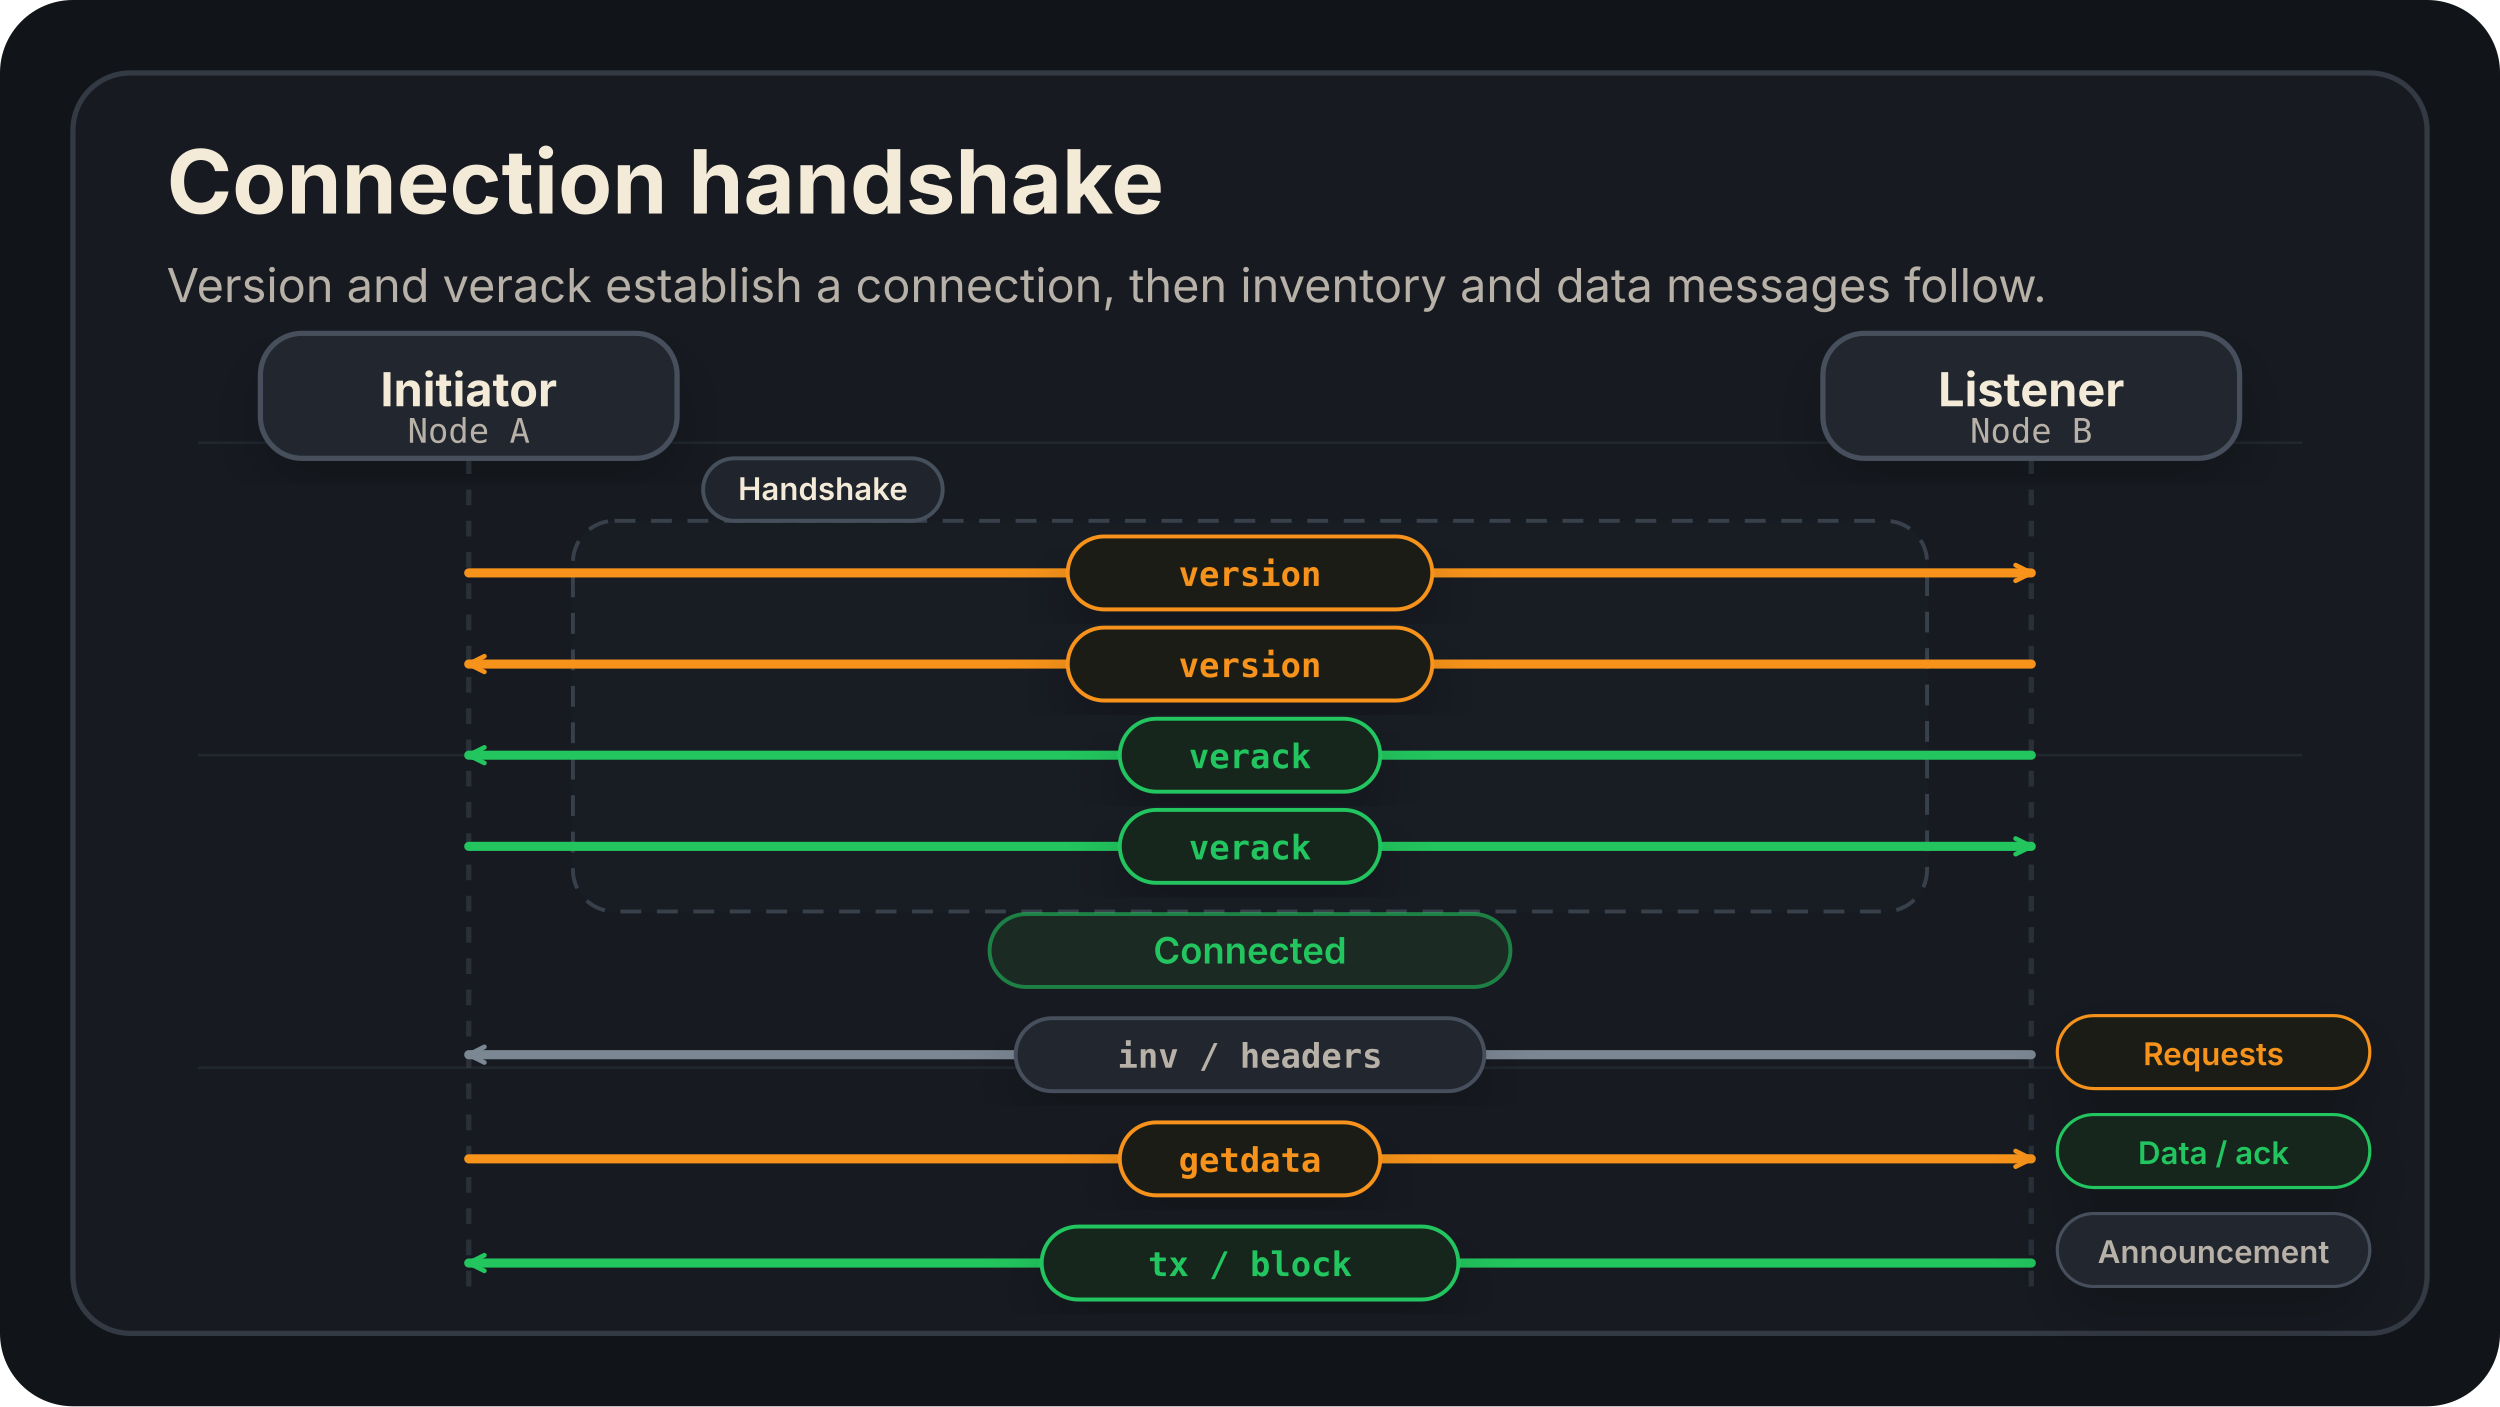
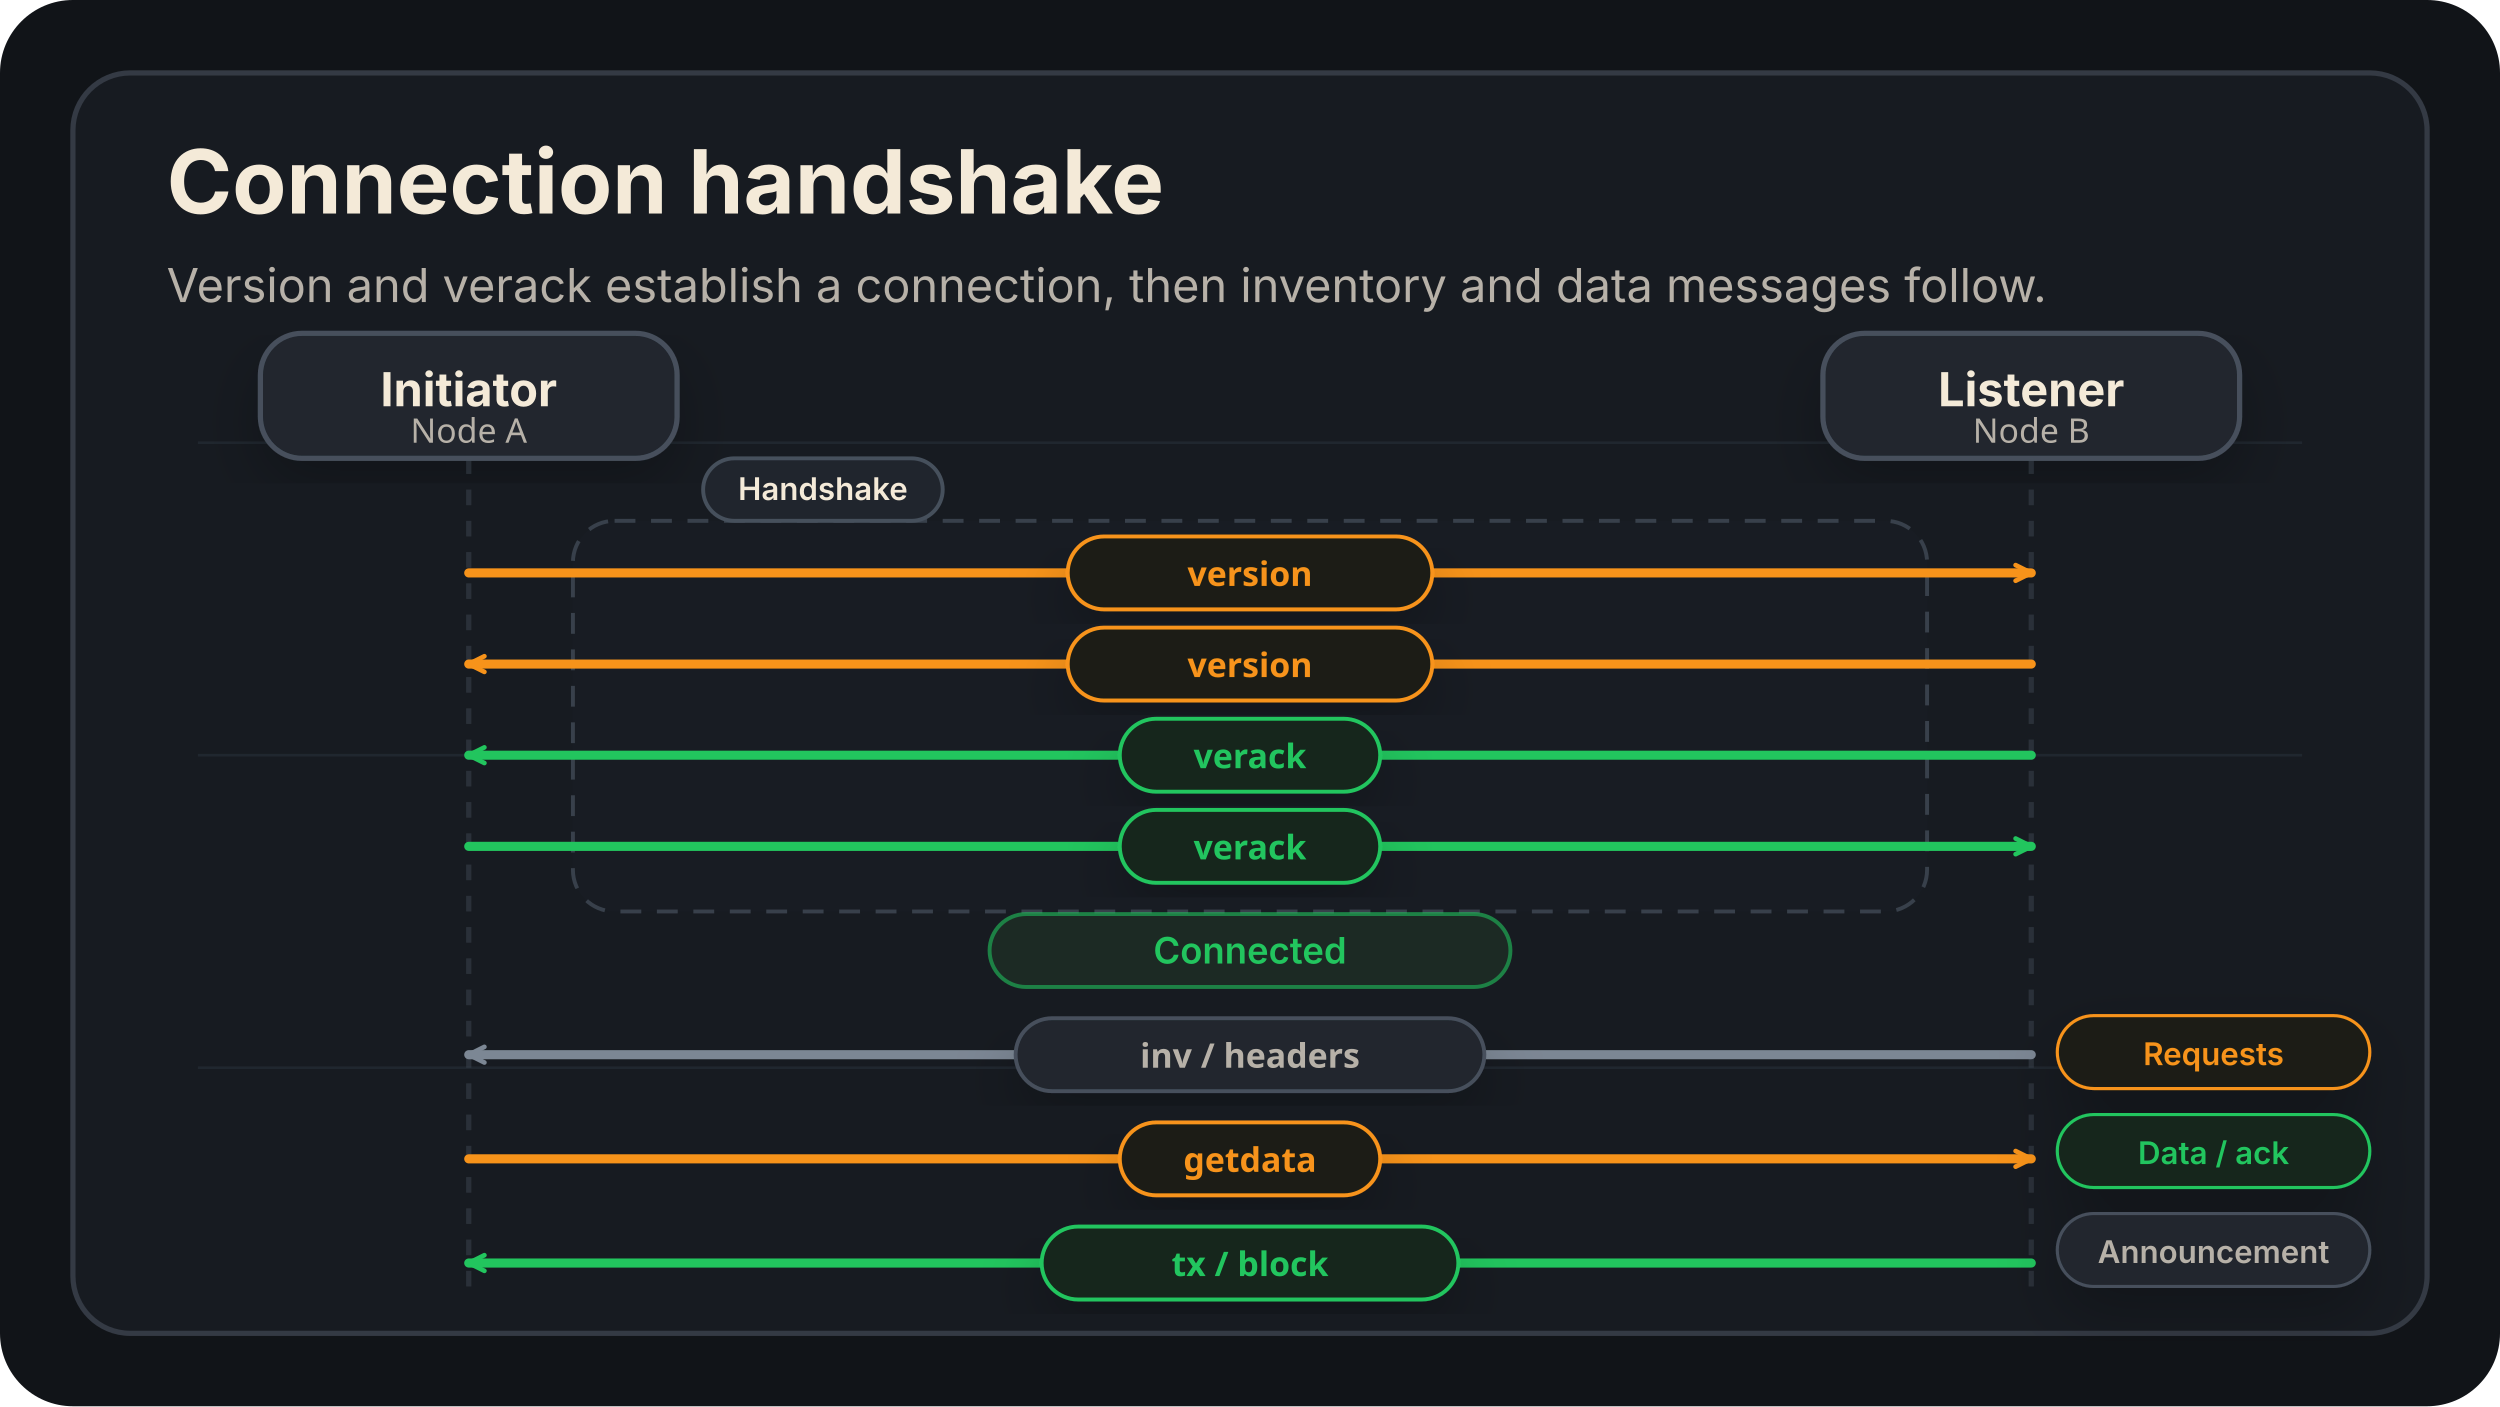
<svg xmlns="http://www.w3.org/2000/svg" width="960" height="540" viewBox="0 0 960 540" fill="none" role="img" aria-labelledby="title desc">
  <defs>
    <marker id="arrow-orange" markerWidth="10" markerHeight="10" refX="8" refY="5" orient="auto" markerUnits="userSpaceOnUse">
      <path d="M2 2L8 5L2 8" fill="none" stroke="#F7931A" stroke-width="1.8" stroke-linecap="round" stroke-linejoin="round" />
    </marker>
    <marker id="arrow-green" markerWidth="10" markerHeight="10" refX="8" refY="5" orient="auto" markerUnits="userSpaceOnUse">
      <path d="M2 2L8 5L2 8" fill="none" stroke="#22C55E" stroke-width="1.8" stroke-linecap="round" stroke-linejoin="round" />
    </marker>
    <marker id="arrow-gray" markerWidth="10" markerHeight="10" refX="8" refY="5" orient="auto" markerUnits="userSpaceOnUse">
      <path d="M2 2L8 5L2 8" fill="none" stroke="#7C8794" stroke-width="1.8" stroke-linecap="round" stroke-linejoin="round" />
    </marker>
    <filter id="soft" x="-20%" y="-20%" width="140%" height="140%">
      <feDropShadow dx="0" dy="10" stdDeviation="12" flood-color="#000000" flood-opacity="0.24" />
    </filter>
  </defs>
  <rect width="960" height="540" rx="28" fill="#111418" />
  <rect x="28" y="28" width="904" height="484" rx="22" fill="#171B21" stroke="#343A44" stroke-width="2" />
-   <text x="64" y="82" fill="#F4EAD8" font-family="Inter, Arial, sans-serif" font-size="34" font-weight="700">Connection handshake</text>
-   <text x="64" y="116" fill="#B7B1A8" font-family="Inter, Arial, sans-serif" font-size="18">Version and verack establish a connection, then inventory and data messages follow.</text>
+   <text x="64" y="82" fill="#F4EAD8" font-family="Inter" font-size="34" font-weight="700">Connection handshake</text>
+   <text x="64" y="116" fill="#B7B1A8" font-family="Inter" font-size="18">Version and verack establish a connection, then inventory and data messages follow.</text>
  <g stroke="#28313B" stroke-width="1" opacity="0.55">
    <path d="M76 170H884" />
    <path d="M76 290H884" />
    <path d="M76 410H884" />
  </g>
  <g filter="url(#soft)">
    <rect x="100" y="128" width="160" height="48" rx="16" fill="#20252D" stroke="#46505C" stroke-width="2" />
-     <text x="180" y="156" text-anchor="middle" fill="#F4EAD8" font-family="Inter, Arial, sans-serif" font-size="18" font-weight="700">Initiator</text>
-     <text x="180" y="170" text-anchor="middle" fill="#B7B1A8" font-family="JetBrains Mono, monospace" font-size="13">Node A</text>
+     <text x="180" y="156" text-anchor="middle" fill="#F4EAD8" font-family="Inter" font-size="18" font-weight="700">Initiator</text>
+     <text x="180" y="170" text-anchor="middle" fill="#B7B1A8" font-family="JetBrains Mono" font-size="13">Node A</text>
    <rect x="700" y="128" width="160" height="48" rx="16" fill="#20252D" stroke="#46505C" stroke-width="2" />
-     <text x="780" y="156" text-anchor="middle" fill="#F4EAD8" font-family="Inter, Arial, sans-serif" font-size="18" font-weight="700">Listener</text>
-     <text x="780" y="170" text-anchor="middle" fill="#B7B1A8" font-family="JetBrains Mono, monospace" font-size="13">Node B</text>
+     <text x="780" y="156" text-anchor="middle" fill="#F4EAD8" font-family="Inter" font-size="18" font-weight="700">Listener</text>
+     <text x="780" y="170" text-anchor="middle" fill="#B7B1A8" font-family="JetBrains Mono" font-size="13">Node B</text>
  </g>
  <line x1="180" y1="176" x2="180" y2="500" stroke="#46505C" stroke-width="2" stroke-dasharray="6 6" opacity="0.4" />
  <line x1="780" y1="176" x2="780" y2="500" stroke="#46505C" stroke-width="2" stroke-dasharray="6 6" opacity="0.4" />
  <rect x="220" y="200" width="520" height="150" rx="16" fill="#20252D" fill-opacity="0.18" stroke="#46505C" stroke-width="1.5" stroke-dasharray="8 6" opacity="0.7" />
  <rect x="270" y="176" width="92" height="24" rx="12" fill="#20252D" stroke="#46505C" stroke-width="1.5" />
-   <text x="316" y="192" text-anchor="middle" fill="#F4EAD8" font-family="Inter, Arial, sans-serif" font-size="12" font-weight="600">Handshake</text>
+   <text x="316" y="192" text-anchor="middle" fill="#F4EAD8" font-family="Inter" font-size="12" font-weight="600">Handshake</text>
  <g stroke-linecap="round" fill="none">
    <path d="M180 220H780" stroke="#F7931A" stroke-width="3.5" marker-end="url(#arrow-orange)" />
    <g filter="url(#soft)">
      <rect x="410" y="206" width="140" height="28" rx="14" fill="#1D1F12" stroke="#F7931A" stroke-width="1.5" />
-       <text x="480" y="225" text-anchor="middle" fill="#F7931A" font-family="JetBrains Mono, monospace" font-size="13" font-weight="700">version</text>
+       <text x="480" y="225" text-anchor="middle" fill="#F7931A" font-family="JetBrains Mono" font-size="13" font-weight="700">version</text>
    </g>
    <path d="M780 255H180" stroke="#F7931A" stroke-width="3.5" marker-end="url(#arrow-orange)" />
    <g filter="url(#soft)">
      <rect x="410" y="241" width="140" height="28" rx="14" fill="#1D1F12" stroke="#F7931A" stroke-width="1.5" />
-       <text x="480" y="260" text-anchor="middle" fill="#F7931A" font-family="JetBrains Mono, monospace" font-size="13" font-weight="700">version</text>
+       <text x="480" y="260" text-anchor="middle" fill="#F7931A" font-family="JetBrains Mono" font-size="13" font-weight="700">version</text>
    </g>
    <path d="M780 290H180" stroke="#22C55E" stroke-width="3.5" marker-end="url(#arrow-green)" />
    <g filter="url(#soft)">
      <rect x="430" y="276" width="100" height="28" rx="14" fill="#14251A" stroke="#22C55E" stroke-width="1.5" />
-       <text x="480" y="295" text-anchor="middle" fill="#22C55E" font-family="JetBrains Mono, monospace" font-size="13" font-weight="700">verack</text>
+       <text x="480" y="295" text-anchor="middle" fill="#22C55E" font-family="JetBrains Mono" font-size="13" font-weight="700">verack</text>
    </g>
    <path d="M180 325H780" stroke="#22C55E" stroke-width="3.5" marker-end="url(#arrow-green)" />
    <g filter="url(#soft)">
      <rect x="430" y="311" width="100" height="28" rx="14" fill="#14251A" stroke="#22C55E" stroke-width="1.5" />
-       <text x="480" y="330" text-anchor="middle" fill="#22C55E" font-family="JetBrains Mono, monospace" font-size="13" font-weight="700">verack</text>
+       <text x="480" y="330" text-anchor="middle" fill="#22C55E" font-family="JetBrains Mono" font-size="13" font-weight="700">verack</text>
    </g>
  </g>
  <rect x="380" y="351" width="200" height="28" rx="14" fill="#203327" stroke="#22C55E" stroke-width="1.5" opacity="0.6" />
-   <text x="480" y="370" text-anchor="middle" fill="#22C55E" font-family="Inter, Arial, sans-serif" font-size="14" font-weight="600">Connected</text>
+   <text x="480" y="370" text-anchor="middle" fill="#22C55E" font-family="Inter" font-size="14" font-weight="600">Connected</text>
  <g stroke-linecap="round" fill="none">
    <path d="M780 405H180" stroke="#7C8794" stroke-width="3.5" marker-end="url(#arrow-gray)" />
    <g filter="url(#soft)">
      <rect x="390" y="391" width="180" height="28" rx="14" fill="#20252D" stroke="#46505C" stroke-width="1.5" />
-       <text x="480" y="410" text-anchor="middle" fill="#B7B1A8" font-family="JetBrains Mono, monospace" font-size="13" font-weight="700">inv / headers</text>
+       <text x="480" y="410" text-anchor="middle" fill="#B7B1A8" font-family="JetBrains Mono" font-size="13" font-weight="700">inv / headers</text>
    </g>
    <path d="M180 445H780" stroke="#F7931A" stroke-width="3.5" marker-end="url(#arrow-orange)" />
    <g filter="url(#soft)">
      <rect x="430" y="431" width="100" height="28" rx="14" fill="#1D1F12" stroke="#F7931A" stroke-width="1.5" />
-       <text x="480" y="450" text-anchor="middle" fill="#F7931A" font-family="JetBrains Mono, monospace" font-size="13" font-weight="700">getdata</text>
+       <text x="480" y="450" text-anchor="middle" fill="#F7931A" font-family="JetBrains Mono" font-size="13" font-weight="700">getdata</text>
    </g>
    <path d="M780 485H180" stroke="#22C55E" stroke-width="3.5" marker-end="url(#arrow-green)" />
    <g filter="url(#soft)">
      <rect x="400" y="471" width="160" height="28" rx="14" fill="#14251A" stroke="#22C55E" stroke-width="1.5" />
-       <text x="480" y="490" text-anchor="middle" fill="#22C55E" font-family="JetBrains Mono, monospace" font-size="13" font-weight="700">tx / block</text>
+       <text x="480" y="490" text-anchor="middle" fill="#22C55E" font-family="JetBrains Mono" font-size="13" font-weight="700">tx / block</text>
    </g>
  </g>
  <g filter="url(#soft)">
    <rect x="790" y="390" width="120" height="28" rx="14" fill="#1D1F12" stroke="#F7931A" stroke-width="1.2" />
-     <text x="850" y="409" text-anchor="middle" fill="#F7931A" font-family="Inter, Arial, sans-serif" font-size="12" font-weight="600">Requests</text>
+     <text x="850" y="409" text-anchor="middle" fill="#F7931A" font-family="Inter" font-size="12" font-weight="600">Requests</text>
    <rect x="790" y="428" width="120" height="28" rx="14" fill="#14251A" stroke="#22C55E" stroke-width="1.2" />
-     <text x="850" y="447" text-anchor="middle" fill="#22C55E" font-family="Inter, Arial, sans-serif" font-size="12" font-weight="600">Data / ack</text>
+     <text x="850" y="447" text-anchor="middle" fill="#22C55E" font-family="Inter" font-size="12" font-weight="600">Data / ack</text>
    <rect x="790" y="466" width="120" height="28" rx="14" fill="#20252D" stroke="#46505C" stroke-width="1.2" />
-     <text x="850" y="485" text-anchor="middle" fill="#B7B1A8" font-family="Inter, Arial, sans-serif" font-size="12" font-weight="600">Announcement</text>
+     <text x="850" y="485" text-anchor="middle" fill="#B7B1A8" font-family="Inter" font-size="12" font-weight="600">Announcement</text>
  </g>
</svg>
